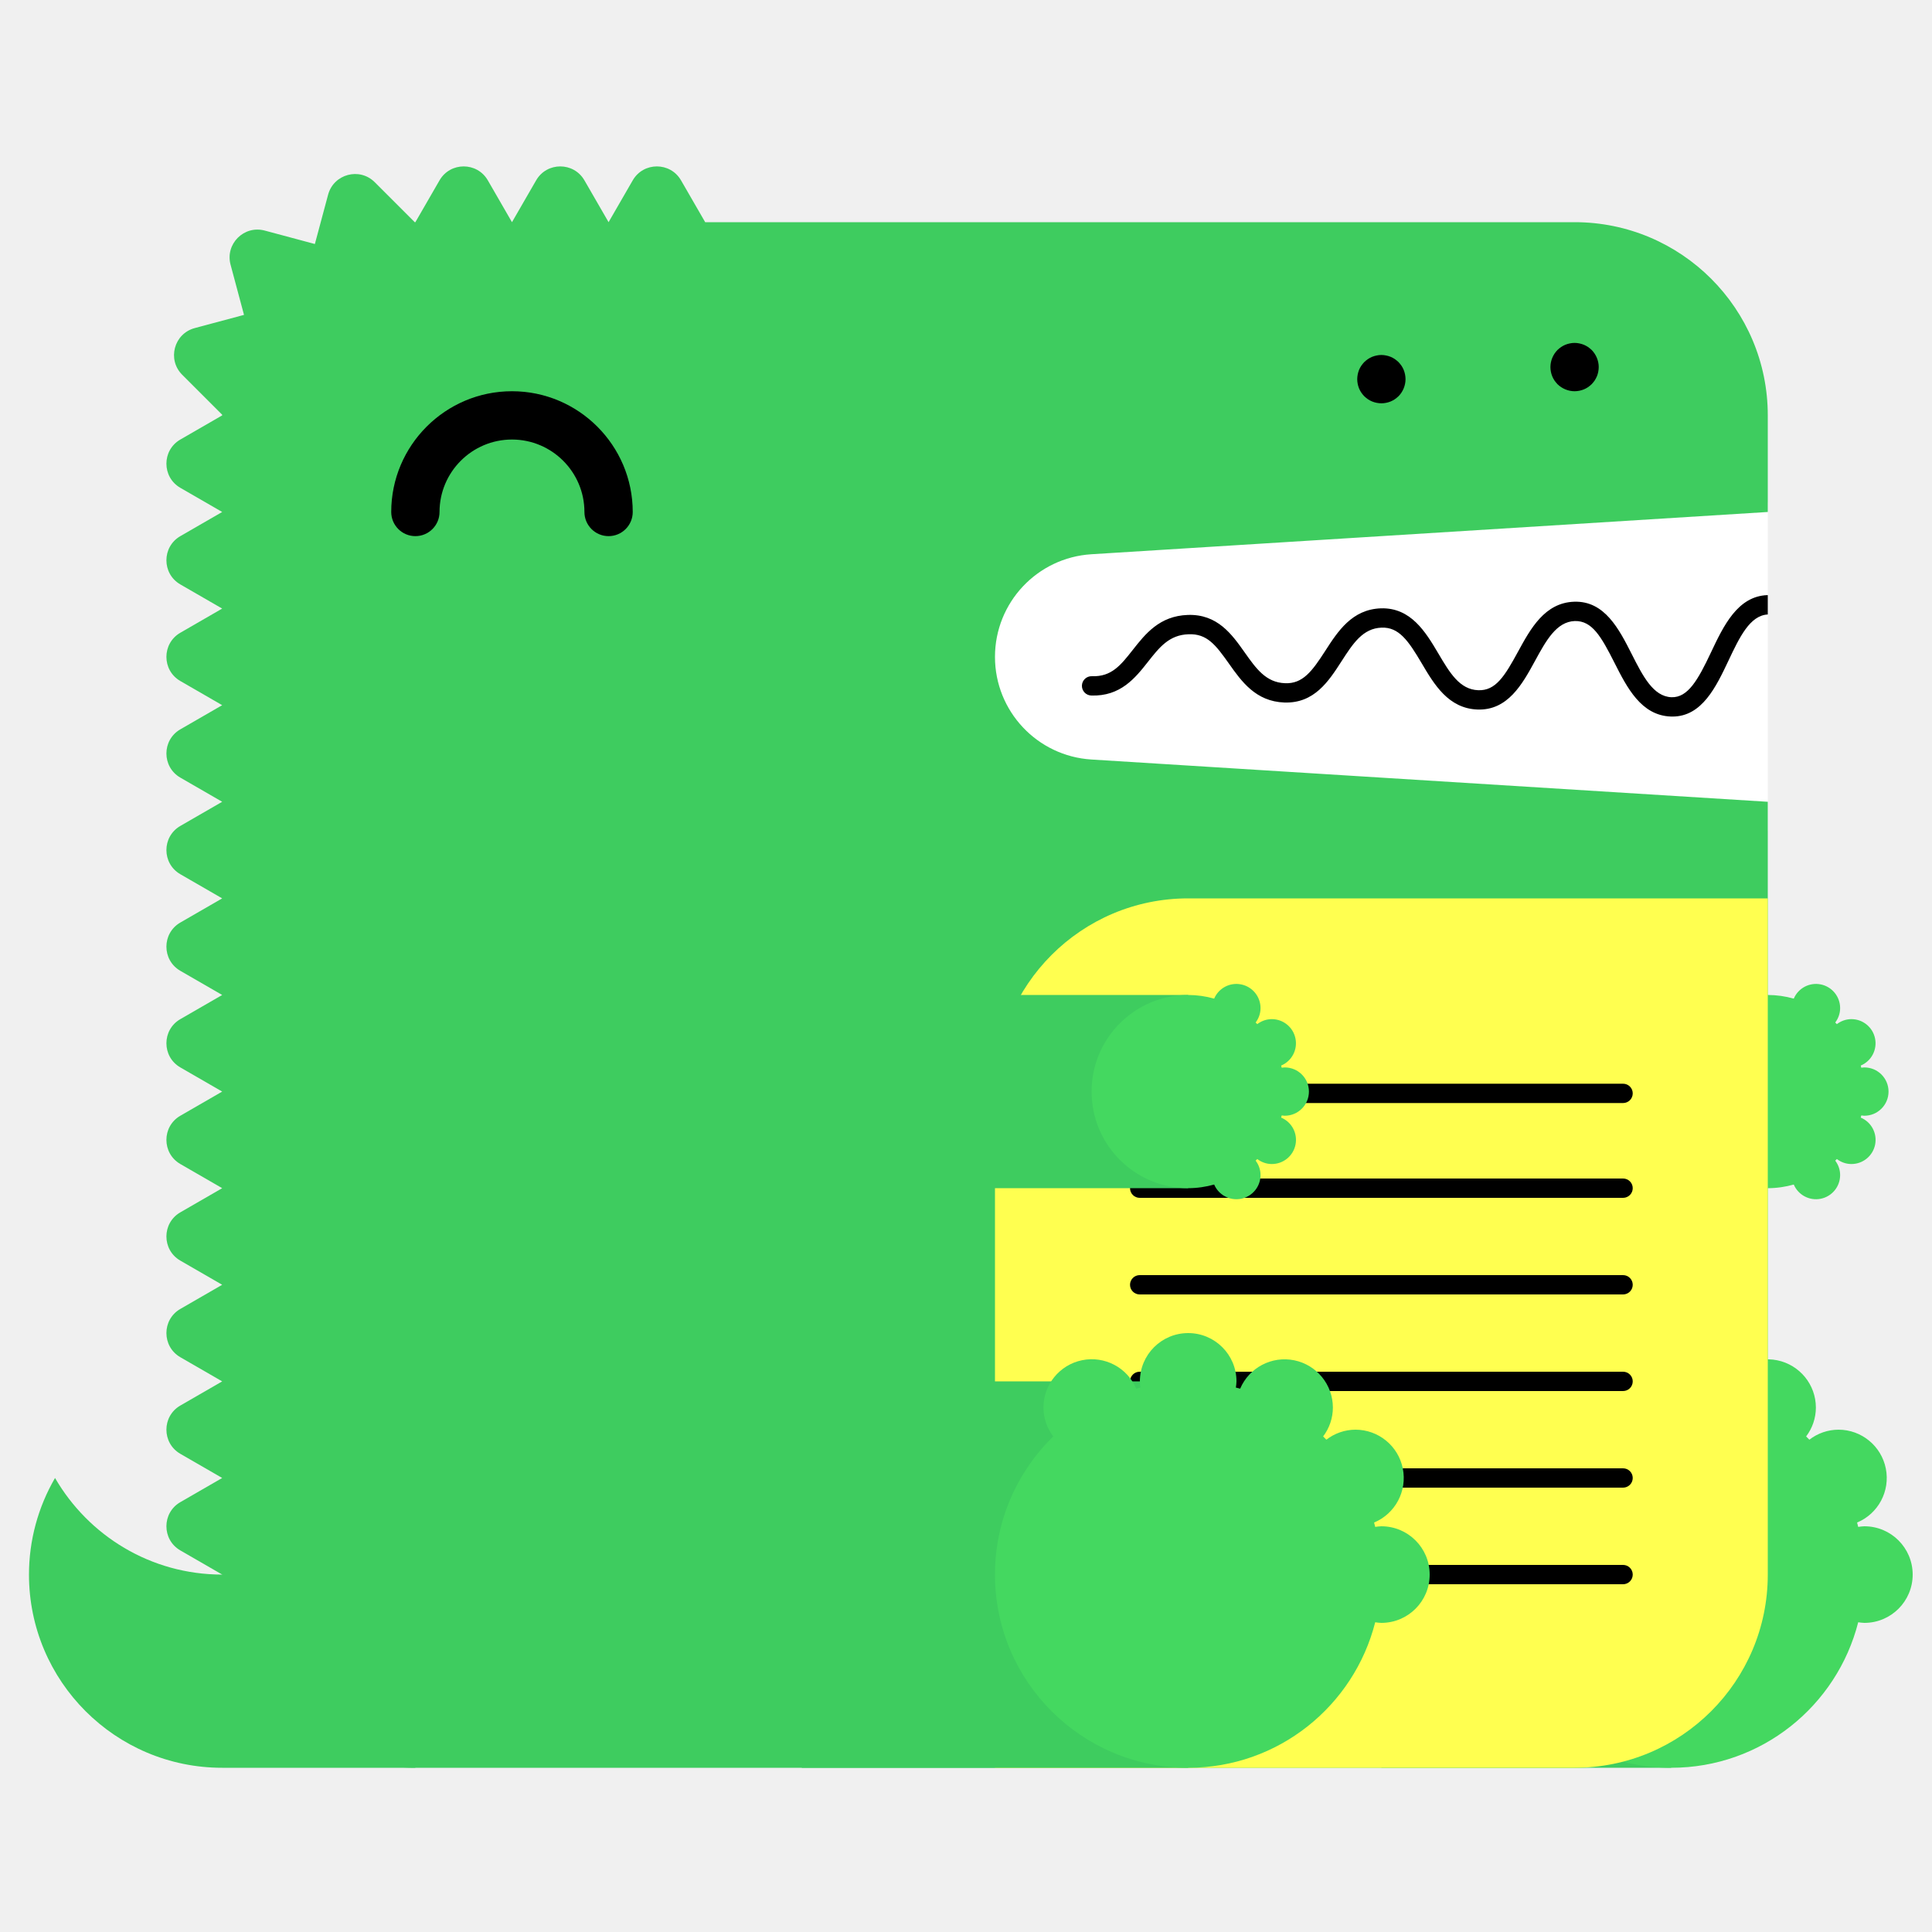
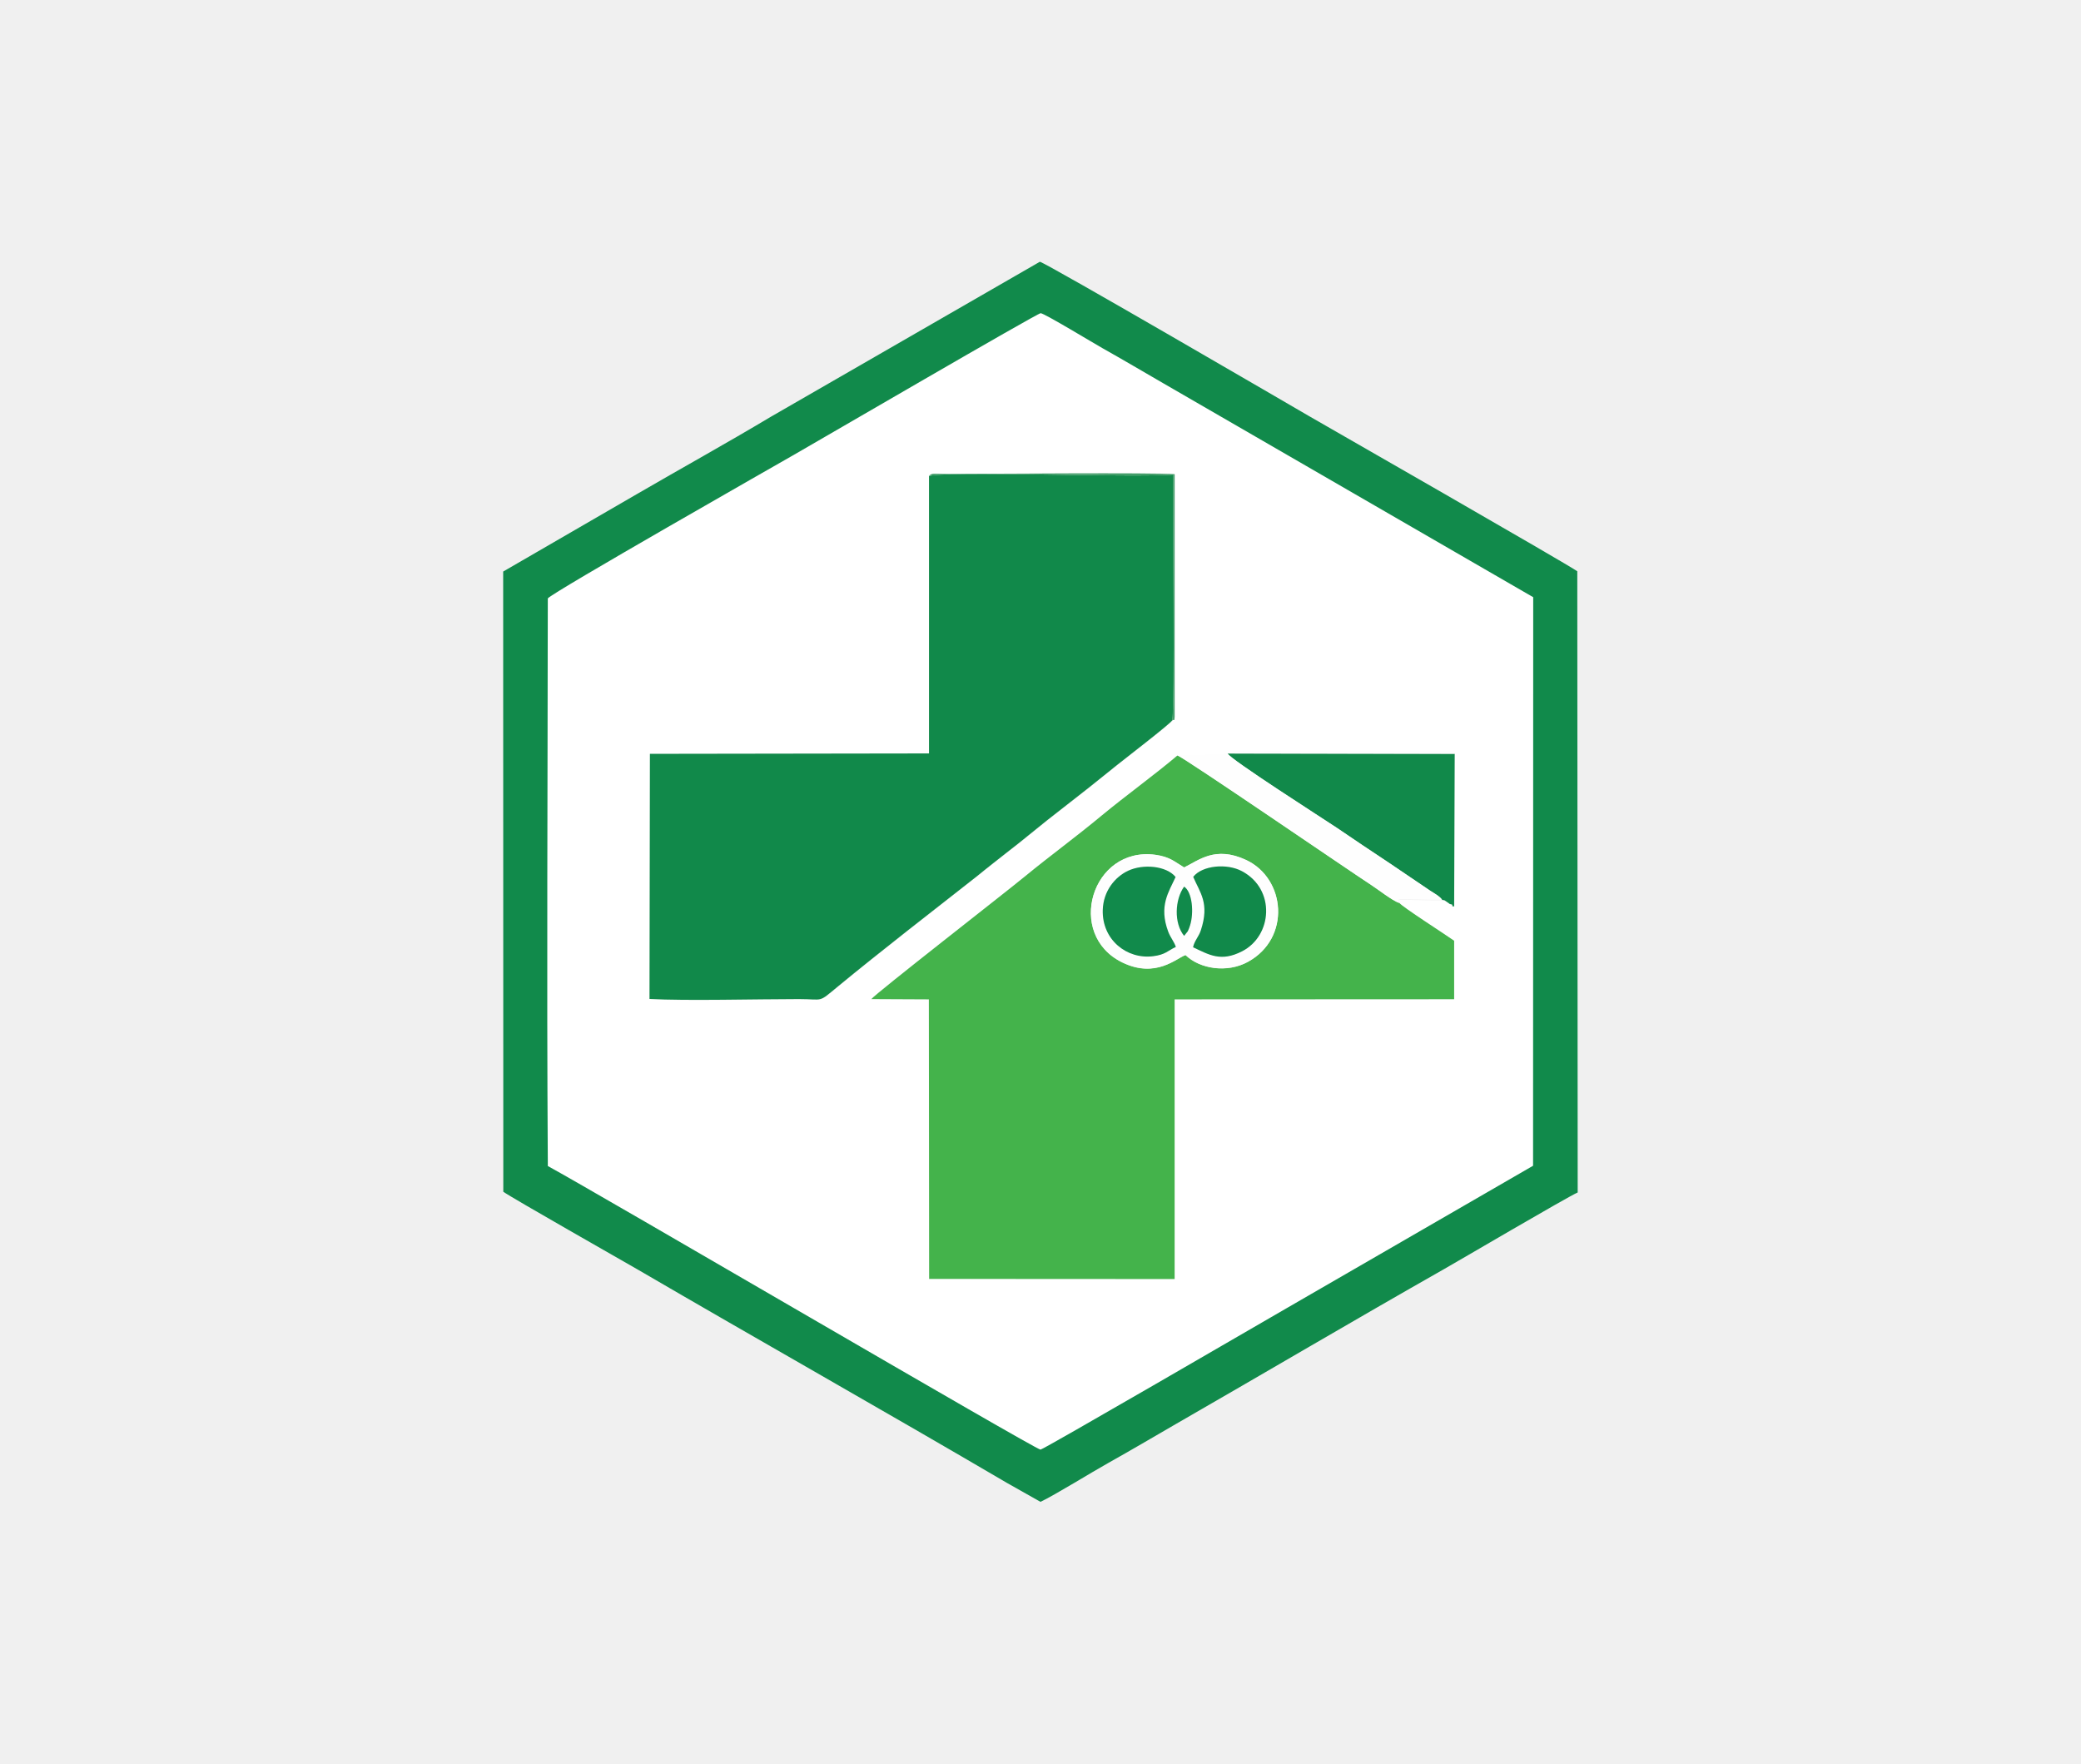
- <svg xmlns="http://www.w3.org/2000/svg" width="200" height="200" viewBox="0 0 200 200">
-   <g fill="none" fill-rule="evenodd">
-     <path fill="#FFF" d="M99 52h84v34H99z" />
-     <path d="M23 163c-7.398 0-13.843-4.027-17.303-10A19.886 19.886 0 0 0 3 163c0 11.046 8.954 20 20 20h20v-20H23z" fill="#3ECC5F" />
-     <path d="M112.98 57.376L183 53V43c0-11.046-8.954-20-20-20H73l-2.5-4.33c-1.112-1.925-3.889-1.925-5 0L63 23l-2.5-4.33c-1.111-1.925-3.889-1.925-5 0L53 23l-2.5-4.33c-1.111-1.925-3.889-1.925-5 0L43 23c-.022 0-.042.003-.065.003l-4.142-4.141c-1.57-1.571-4.252-.853-4.828 1.294l-1.369 5.104-5.192-1.392c-2.148-.575-4.111 1.389-3.535 3.536l1.39 5.193-5.102 1.367c-2.148.576-2.867 3.259-1.296 4.83l4.142 4.142c0 .021-.003.042-.003.064l-4.33 2.5c-1.925 1.111-1.925 3.889 0 5L23 53l-4.33 2.5c-1.925 1.111-1.925 3.889 0 5L23 63l-4.33 2.5c-1.925 1.111-1.925 3.889 0 5L23 73l-4.33 2.5c-1.925 1.111-1.925 3.889 0 5L23 83l-4.33 2.5c-1.925 1.111-1.925 3.889 0 5L23 93l-4.33 2.5c-1.925 1.111-1.925 3.889 0 5L23 103l-4.33 2.5c-1.925 1.111-1.925 3.889 0 5L23 113l-4.33 2.5c-1.925 1.111-1.925 3.889 0 5L23 123l-4.33 2.5c-1.925 1.111-1.925 3.889 0 5L23 133l-4.33 2.5c-1.925 1.111-1.925 3.889 0 5L23 143l-4.33 2.5c-1.925 1.111-1.925 3.889 0 5L23 153l-4.33 2.5c-1.925 1.111-1.925 3.889 0 5L23 163c0 11.046 8.954 20 20 20h120c11.046 0 20-8.954 20-20V83l-70.02-4.376A10.645 10.645 0 0 1 103 68c0-5.621 4.37-10.273 9.98-10.624" fill="#3ECC5F" />
-     <path fill="#3ECC5F" d="M143 183h30v-40h-30z" />
-     <path d="M193 158c-.219 0-.428.037-.639.064-.038-.15-.074-.301-.116-.451A5 5 0 0 0 190.32 148a4.96 4.96 0 0 0-3.016 1.036 26.531 26.531 0 0 0-.335-.336 4.955 4.955 0 0 0 1.011-2.987 5 5 0 0 0-9.599-1.959c-.148-.042-.297-.077-.445-.115.027-.211.064-.42.064-.639a5 5 0 0 0-5-5 5 5 0 0 0-5 5c0 .219.037.428.064.639-.148.038-.297.073-.445.115a4.998 4.998 0 0 0-9.599 1.959c0 1.125.384 2.151 1.011 2.987-3.717 3.632-6.031 8.693-6.031 14.3 0 11.046 8.954 20 20 20 9.339 0 17.16-6.41 19.361-15.064.211.027.42.064.639.064a5 5 0 0 0 5-5 5 5 0 0 0-5-5" fill="#44D860" />
-     <path fill="#3ECC5F" d="M153 123h30v-20h-30z" />
-     <path d="M193 115.5a2.5 2.5 0 1 0 0-5c-.109 0-.214.019-.319.032-.02-.075-.037-.15-.058-.225a2.501 2.501 0 0 0-.963-4.807c-.569 0-1.088.197-1.508.518a6.653 6.653 0 0 0-.168-.168c.314-.417.506-.931.506-1.494a2.5 2.5 0 0 0-4.8-.979A9.987 9.987 0 0 0 183 103c-5.522 0-10 4.478-10 10s4.478 10 10 10c.934 0 1.833-.138 2.69-.377a2.5 2.5 0 0 0 4.8-.979c0-.563-.192-1.077-.506-1.494.057-.055.113-.111.168-.168.42.321.939.518 1.508.518a2.5 2.5 0 0 0 .963-4.807c.021-.074.038-.15.058-.225.105.013.21.032.319.032" fill="#44D860" />
-     <path d="M63 55.5a2.5 2.5 0 0 1-2.5-2.5c0-4.136-3.364-7.5-7.5-7.5s-7.5 3.364-7.5 7.5a2.5 2.5 0 1 1-5 0c0-6.893 5.607-12.5 12.5-12.5S65.5 46.107 65.5 53a2.5 2.5 0 0 1-2.5 2.5" fill="#000" />
-     <path d="M103 183h60c11.046 0 20-8.954 20-20V93h-60c-11.046 0-20 8.954-20 20v70z" fill="#FFFF50" />
-     <path d="M168.02 124h-50.04a1 1 0 1 1 0-2h50.04a1 1 0 1 1 0 2m0 20h-50.04a1 1 0 1 1 0-2h50.04a1 1 0 1 1 0 2m0 20h-50.04a1 1 0 1 1 0-2h50.04a1 1 0 1 1 0 2m0-49.814h-50.04a1 1 0 1 1 0-2h50.04a1 1 0 1 1 0 2m0 19.814h-50.04a1 1 0 1 1 0-2h50.04a1 1 0 1 1 0 2m0 20h-50.04a1 1 0 1 1 0-2h50.04a1 1 0 1 1 0 2M183 61.611c-.012 0-.022-.006-.034-.005-3.09.105-4.552 3.196-5.842 5.923-1.346 2.85-2.387 4.703-4.093 4.647-1.889-.068-2.969-2.202-4.113-4.46-1.314-2.594-2.814-5.536-5.963-5.426-3.046.104-4.513 2.794-5.807 5.167-1.377 2.528-2.314 4.065-4.121 3.994-1.927-.07-2.951-1.805-4.136-3.813-1.321-2.236-2.848-4.75-5.936-4.664-2.994.103-4.465 2.385-5.763 4.4-1.373 2.13-2.335 3.428-4.165 3.351-1.973-.07-2.992-1.51-4.171-3.177-1.324-1.873-2.816-3.993-5.895-3.89-2.928.1-4.399 1.97-5.696 3.618-1.232 1.564-2.194 2.802-4.229 2.724a1 1 0 0 0-.072 2c3.017.101 4.545-1.8 5.872-3.487 1.177-1.496 2.193-2.787 4.193-2.855 1.926-.082 2.829 1.115 4.195 3.045 1.297 1.834 2.769 3.914 5.731 4.021 3.103.104 4.596-2.215 5.918-4.267 1.182-1.834 2.202-3.417 4.15-3.484 1.793-.067 2.769 1.35 4.145 3.681 1.297 2.197 2.766 4.686 5.787 4.796 3.125.108 4.634-2.62 5.949-5.035 1.139-2.088 2.214-4.06 4.119-4.126 1.793-.042 2.728 1.595 4.111 4.33 1.292 2.553 2.757 5.445 5.825 5.556l.169.003c3.064 0 4.518-3.075 5.805-5.794 1.139-2.41 2.217-4.68 4.067-4.773v-2z" fill="#000" />
-     <path fill="#3ECC5F" d="M83 183h40v-40H83z" />
-     <path d="M143 158c-.219 0-.428.037-.639.064-.038-.15-.074-.301-.116-.451A5 5 0 0 0 140.32 148a4.96 4.96 0 0 0-3.016 1.036 26.531 26.531 0 0 0-.335-.336 4.955 4.955 0 0 0 1.011-2.987 5 5 0 0 0-9.599-1.959c-.148-.042-.297-.077-.445-.115.027-.211.064-.42.064-.639a5 5 0 0 0-5-5 5 5 0 0 0-5 5c0 .219.037.428.064.639-.148.038-.297.073-.445.115a4.998 4.998 0 0 0-9.599 1.959c0 1.125.384 2.151 1.011 2.987-3.717 3.632-6.031 8.693-6.031 14.3 0 11.046 8.954 20 20 20 9.339 0 17.16-6.41 19.361-15.064.211.027.42.064.639.064a5 5 0 0 0 5-5 5 5 0 0 0-5-5" fill="#44D860" />
-     <path fill="#3ECC5F" d="M83 123h40v-20H83z" />
-     <path d="M133 115.5a2.5 2.5 0 1 0 0-5c-.109 0-.214.019-.319.032-.02-.075-.037-.15-.058-.225a2.501 2.501 0 0 0-.963-4.807c-.569 0-1.088.197-1.508.518a6.653 6.653 0 0 0-.168-.168c.314-.417.506-.931.506-1.494a2.5 2.5 0 0 0-4.8-.979A9.987 9.987 0 0 0 123 103c-5.522 0-10 4.478-10 10s4.478 10 10 10c.934 0 1.833-.138 2.69-.377a2.5 2.5 0 0 0 4.8-.979c0-.563-.192-1.077-.506-1.494.057-.055.113-.111.168-.168.42.321.939.518 1.508.518a2.5 2.5 0 0 0 .963-4.807c.021-.074.038-.15.058-.225.105.013.21.032.319.032" fill="#44D860" />
-     <path d="M143 41.75c-.16 0-.33-.02-.49-.05a2.52 2.52 0 0 1-.47-.14c-.15-.06-.29-.14-.431-.23-.13-.09-.259-.2-.38-.31-.109-.12-.219-.24-.309-.38s-.17-.28-.231-.43a2.619 2.619 0 0 1-.189-.96c0-.16.02-.33.05-.49.03-.16.08-.31.139-.47.061-.15.141-.29.231-.43.09-.13.2-.26.309-.38.121-.11.25-.22.38-.31.141-.09.281-.17.431-.23.149-.06.31-.11.47-.14.32-.07.65-.07.98 0 .159.03.32.08.47.14.149.06.29.14.43.23.13.09.259.2.38.31.11.12.22.25.31.38.09.14.17.28.23.43.06.16.11.31.14.47.029.16.05.33.05.49 0 .66-.271 1.31-.73 1.77-.121.11-.25.22-.38.31-.14.09-.281.17-.43.23a2.565 2.565 0 0 1-.96.19m20-1.25c-.66 0-1.3-.27-1.771-.73a3.802 3.802 0 0 1-.309-.38c-.09-.14-.17-.28-.231-.43a2.619 2.619 0 0 1-.189-.96c0-.66.27-1.3.729-1.77.121-.11.25-.22.38-.31.141-.09.281-.17.431-.23.149-.06.31-.11.47-.14.32-.07.66-.07.98 0 .159.03.32.08.47.14.149.06.29.14.43.23.13.09.259.2.38.31.459.47.73 1.11.73 1.77 0 .16-.021.33-.05.49-.03.16-.08.32-.14.47-.07.15-.14.29-.23.43-.09.13-.2.26-.31.38-.121.11-.25.22-.38.31-.14.09-.281.17-.43.23a2.565 2.565 0 0 1-.96.19" fill="#000" />
+ <svg xmlns="http://www.w3.org/2000/svg" xml:space="preserve" width="144" height="122" style="shape-rendering:geometricPrecision; text-rendering:geometricPrecision; image-rendering:optimizeQuality; fill-rule:evenodd; clip-rule:evenodd" viewBox="0 0 11266 13000">
+   <defs>
+     <style type="text/css">
+    
+     .fil2 {fill:#11894A}
+     .fil1 {fill:#118A4B}
+     .fil5 {fill:#449E6A}
+     .fil3 {fill:#44B34B}
+     .fil4 {fill:#FEFEFE}
+     .fil0 {fill:white}
+    
+   </style>
+   </defs>
+   <g id="Layer_x0020_1">
+     <path class="fil0" d="M8278 6658c16,26 347,238 404,279l0 431 -2061 1 0 2062 -1810 -1 -2 -2061 -424 -2c35,-45 976,-776 1132,-904 186,-153 379,-294 565,-448 179,-149 389,-301 560,-444l259 -4c188,2 -6,-26 245,-26l1486 -1c68,2 52,14 56,21l-4 1125c-26,-5 -8,2 -15,-14 -31,-7 -10,-2 -38,-19 -27,-16 -10,-11 -35,-15 -86,2 -212,-4 -314,-4 -6,18 -13,-25 -4,27zm-3466 -3147c21,-26 46,-16 107,-16 301,0 1561,-11 1705,2l0 1789c-5,41 1,13 -18,27 -8,21 -358,290 -405,328 -138,112 -274,221 -414,328 -143,110 -270,219 -414,329 -36,28 -68,54 -103,81 -39,30 -64,52 -102,82 -325,255 -719,560 -1028,815 -149,123 -100,92 -286,92 -318,0 -826,14 -1102,-1l4 -1807 2058 -3 0 -2045zm-2811 901c-1,1374 -9,2779 0,4150l0 36c357,194 3598,2092 3633,2091 20,-1 1647,-946 1817,-1044l1815 -1049 1 -4192 -2722 -1574c-153,-89 -301,-176 -454,-262 -59,-33 -429,-258 -456,-258 -24,0 -1644,943 -1819,1044 -78,45 -1795,1022 -1815,1059z" />
+     <path class="fil1" d="M2000 4412c20,-37 1737,-1014 1815,-1059 175,-100 1795,-1044 1819,-1044 26,0 397,225 456,258 153,86 300,173 454,262l2722 1574 -1 4192 -1815 1049c-170,98 -1797,1044 -1817,1044 -35,1 -3276,-1897 -3633,-2091l0 -36c-9,-1370 -1,-2776 0,-4150zm-329 4374c74,52 882,510 990,573 902,526 1824,1046 2724,1574l248 140c114,-55 368,-213 502,-288 168,-94 327,-188 493,-284 659,-379 1320,-769 1977,-1142 96,-54 921,-539 989,-567l-3 -4580c-56,-43 -1913,-1107 -1981,-1146 -72,-42 -1955,-1139 -1982,-1136l-1982 1142c-326,195 -664,382 -991,572l-984 570 1 4574z" />
+     <path class="fil2" d="M6604 5312c23,-64 2,-1580 9,-1813 -295,24 -1691,-29 -1802,11l0 2045 -2058 3 -3 1807c276,15 784,1 1102,1 186,0 137,31 286,-92 309,-255 703,-560 1028,-815 38,-30 63,-52 102,-82 35,-27 67,-53 103,-81 144,-110 270,-219 414,-329 140,-108 276,-216 414,-328 47,-38 397,-307 405,-328z" />
+     <path class="fil3" d="M6692 6396c106,-51 229,-162 456,-55 292,136 333,576 14,751 -153,84 -354,53 -460,-50 -65,21 -218,176 -467,54 -419,-205 -226,-856 244,-793 108,15 142,51 212,93zm1586 262c-52,-19 -154,-99 -205,-132 -159,-103 -1377,-938 -1430,-956 -170,144 -381,296 -560,444 -186,155 -379,295 -565,448 -157,129 -1097,860 -1132,904l424 2 2 2061 1810 1 0 -2062 2061 -1 0 -431c-57,-41 -388,-253 -404,-279z" />
+     <path class="fil2" d="M8595 6635c25,4 8,-2 35,15 28,17 7,12 38,19 7,16 -11,9 15,14l4 -1125 -1675 -2c11,38 706,482 802,546 131,90 260,175 392,263l297 201c31,20 71,41 91,69z" />
+     <path class="fil4" d="M6642 5569c53,18 1272,853 1430,956 51,33 153,114 205,132 -9,-52 -2,-9 4,-27 102,0 228,6 314,4 -20,-28 -61,-49 -91,-69l-297 -201c-132,-88 -261,-173 -392,-263 -96,-64 -791,-508 -802,-546l1675 2c-4,-7 12,-19 -56,-21l-1486 1c-250,0 -57,28 -245,26l-259 4z" />
+     <path class="fil4" d="M6692 6900c-77,-94 -68,-269 0,-363 61,41 72,193 44,285 -5,15 -9,28 -17,44l-27 34zm67 -436c67,-85 249,-100 359,-42 252,134 225,478 1,591 -157,79 -243,25 -361,-30 10,-46 42,-78 57,-124 67,-202 -7,-279 -56,-395zm-128 517c-59,26 -77,56 -166,68 -193,24 -378,-120 -372,-340 4,-143 93,-246 187,-290 111,-52 282,-37 350,46 -49,110 -127,212 -54,404 17,45 45,76 56,112zm61 -586c-71,-42 -104,-78 -212,-93 -470,-63 -663,588 -244,793 249,121 402,-33 467,-54 106,103 307,134 460,50 319,-175 278,-615 -14,-751 -228,-106 -350,4 -456,55z" />
+     <path class="fil2" d="M6759 6465c49,116 123,193 56,395 -15,46 -48,78 -57,124 119,56 205,110 361,30 223,-113 251,-457 -1,-591 -110,-59 -292,-43 -359,42z" />
+     <path class="fil1" d="M6631 6982c-11,-36 -39,-68 -56,-112 -72,-192 5,-295 54,-404 -68,-83 -239,-98 -350,-46 -94,44 -183,147 -187,290 -6,220 179,365 372,340 90,-11 108,-41 166,-68z" />
+     <path class="fil5" d="M6604 5312c20,-14 14,15 18,-27l0 -1789c-144,-13 -1404,-2 -1705,-2 -60,0 -85,-10 -107,16 111,-40 1507,13 1802,-11 -7,233 13,1749 -9,1813z" />
+     <path class="fil1" d="M6692 6900l27 -34c8,-16 12,-29 17,-44 29,-92 17,-245 -44,-285 -68,94 -77,269 0,363z" />
  </g>
</svg>
